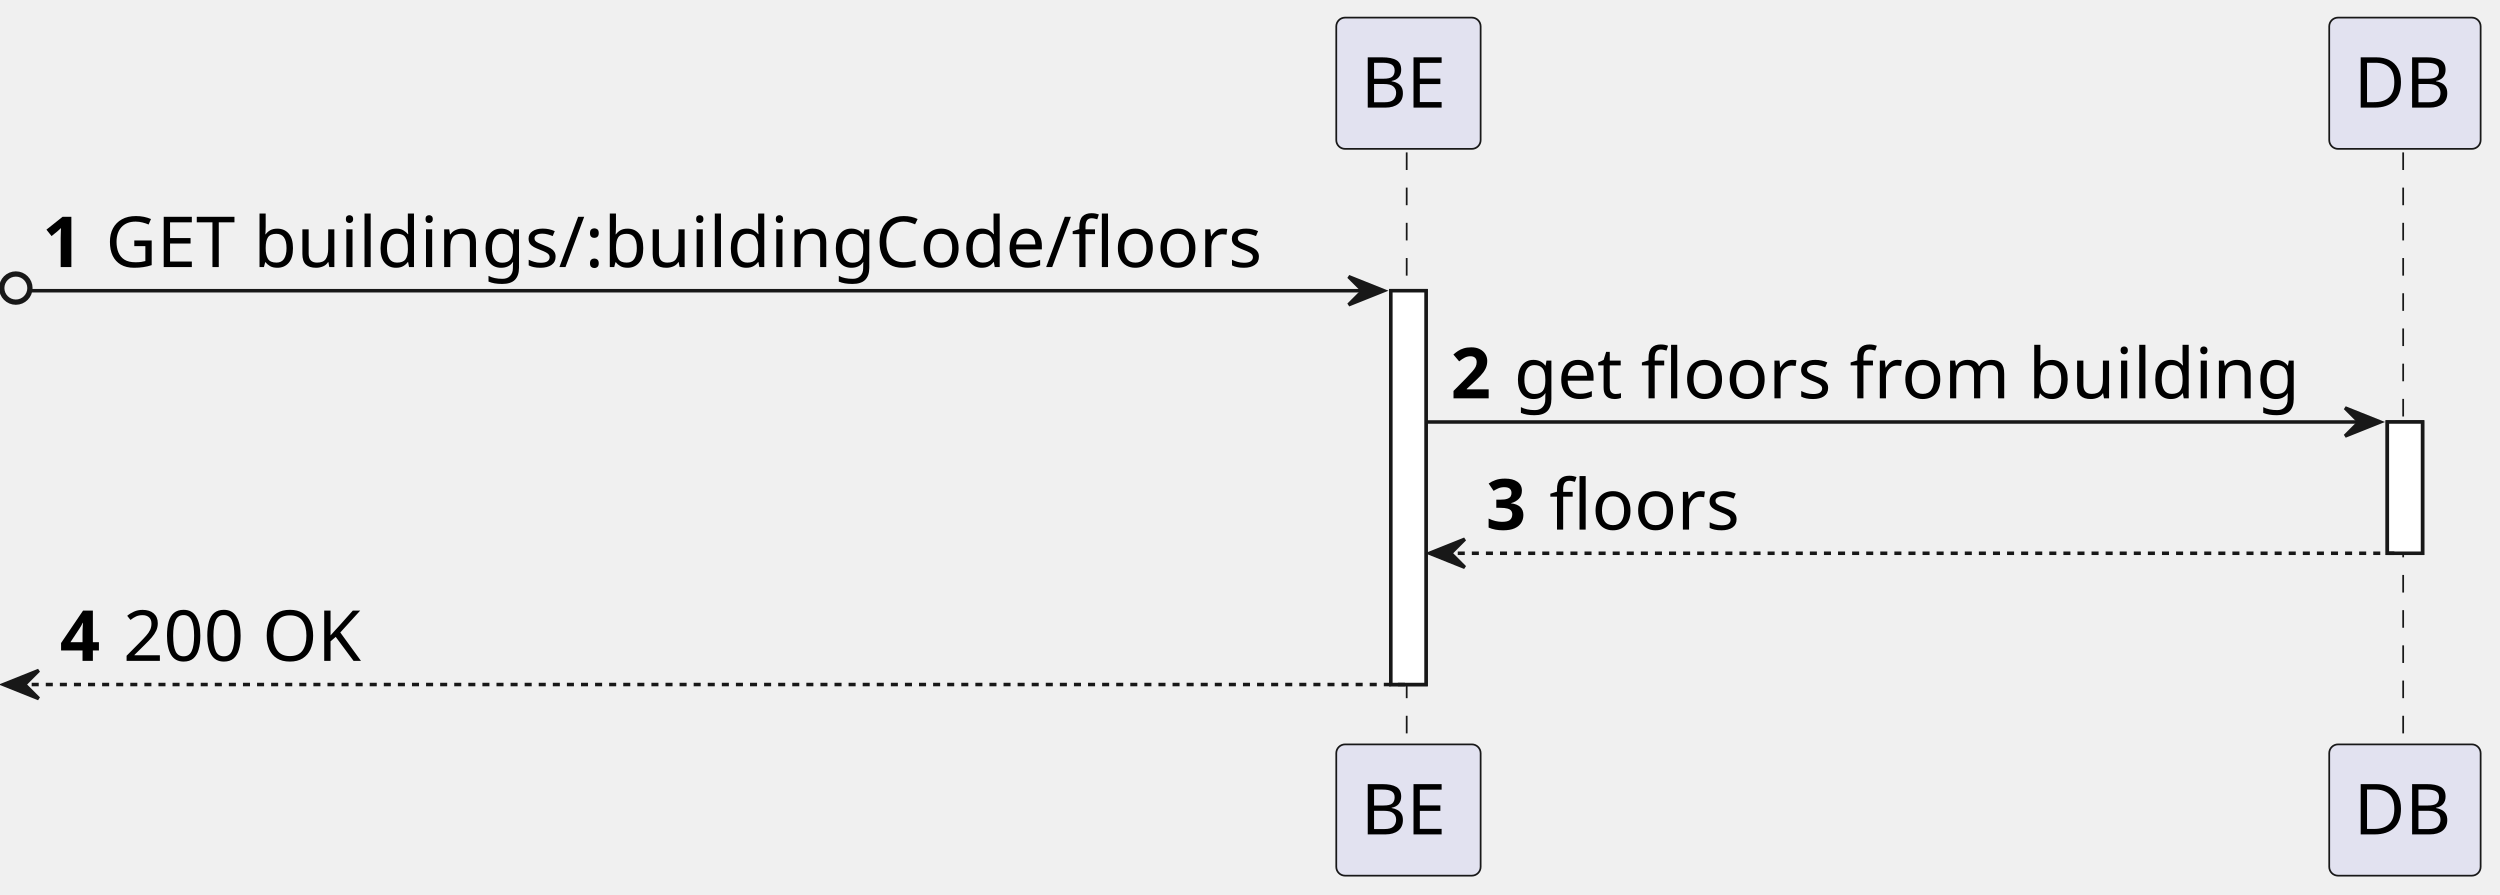
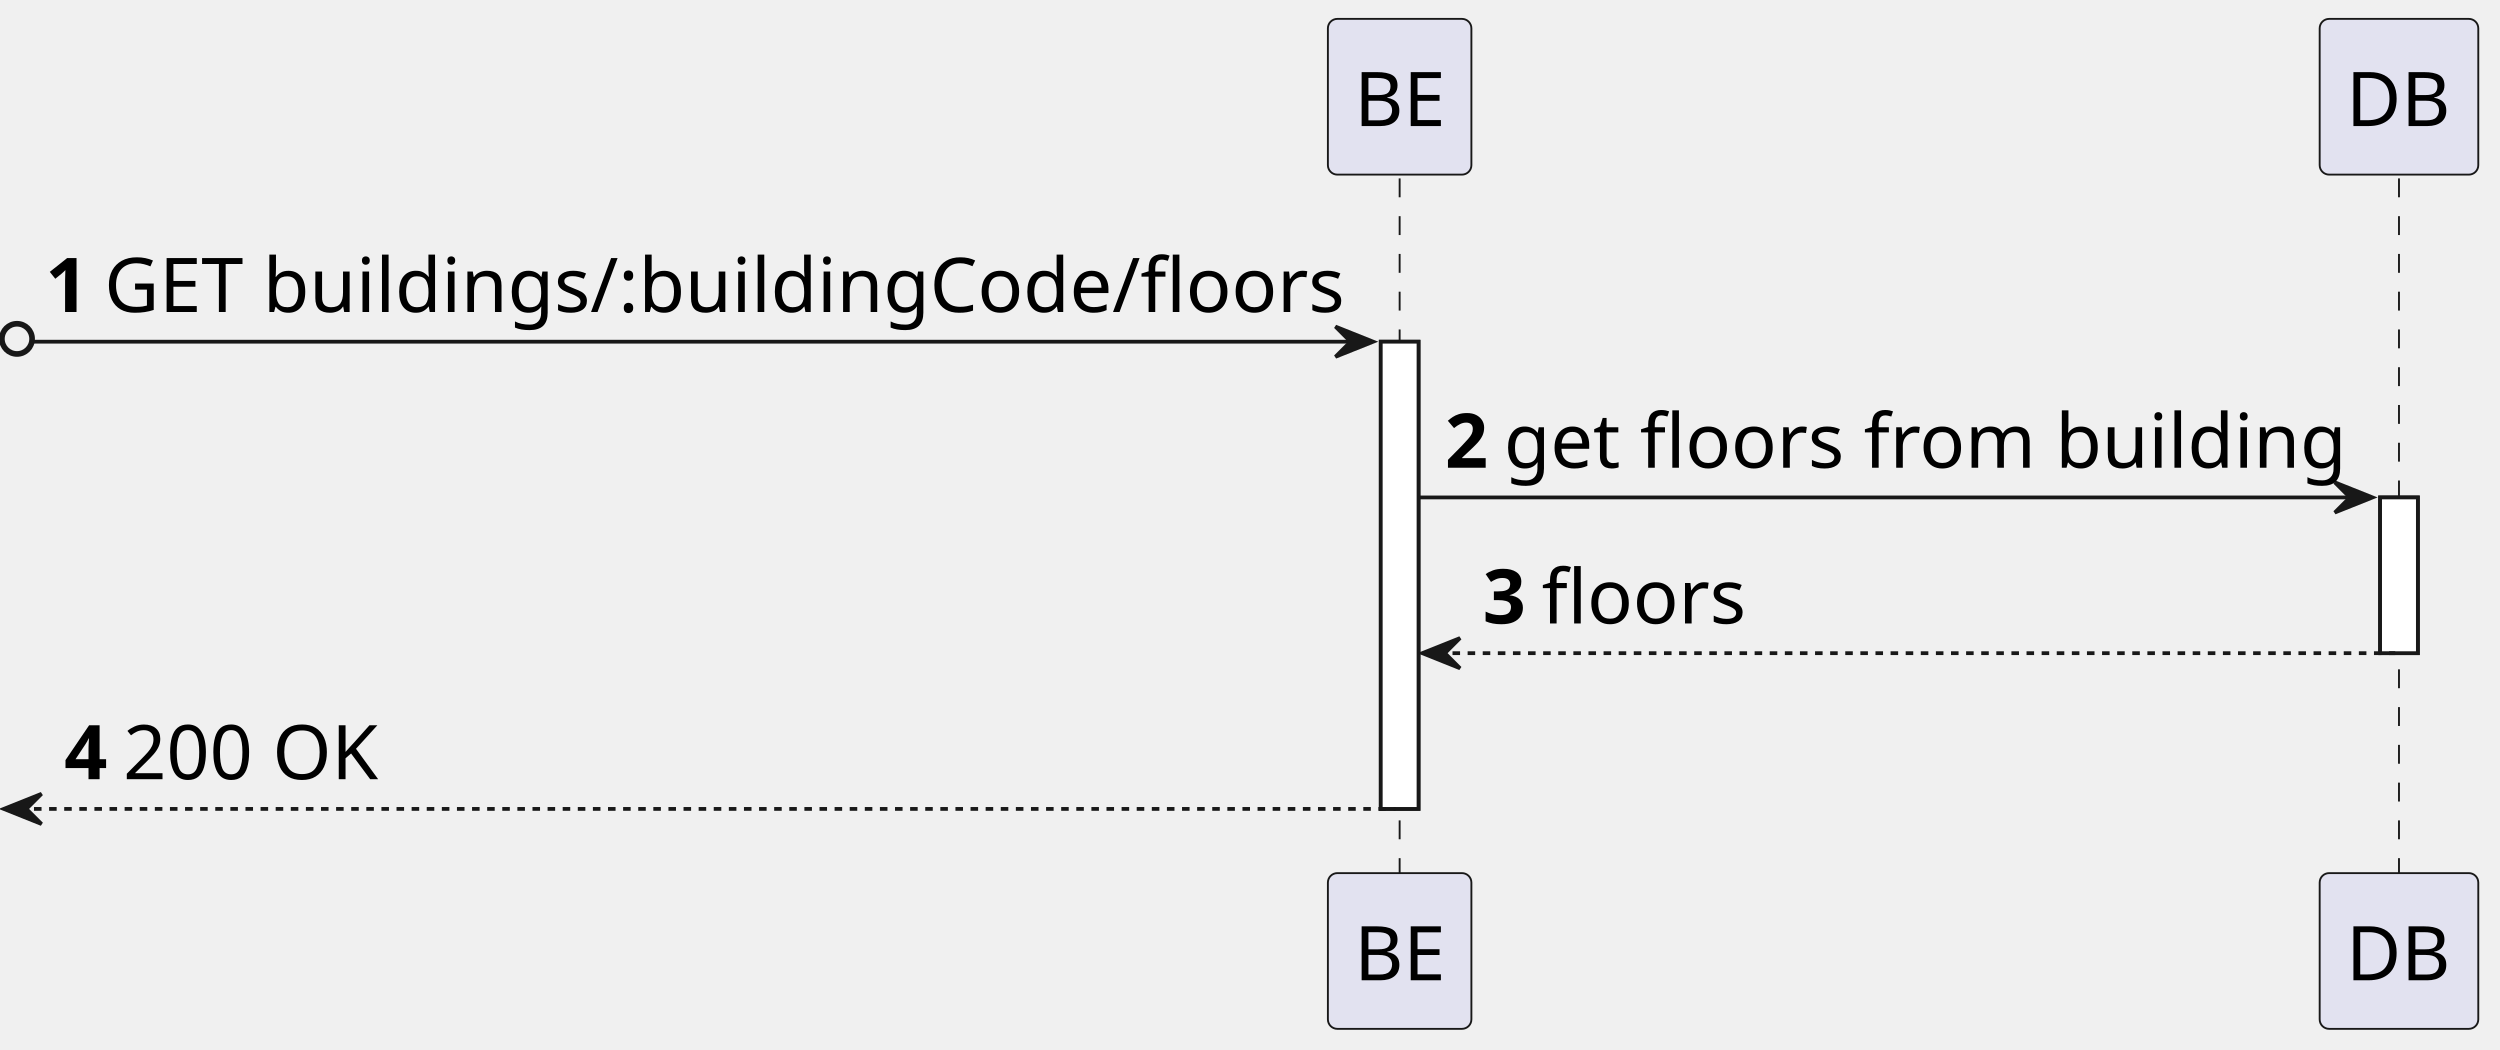
- <svg xmlns="http://www.w3.org/2000/svg" contentStyleType="text/css" height="254px" preserveAspectRatio="none" style="width:710px;height:254px;background:#FFFFFF;" version="1.1" viewBox="0 0 710 254" width="710px" zoomAndPan="magnify">
+ <svg xmlns="http://www.w3.org/2000/svg" contentStyleType="text/css" height="278px" preserveAspectRatio="none" style="width:662px;height:278px;background:#FFFFFF;" version="1.1" viewBox="0 0 662 278" width="662px" zoomAndPan="magnify">
  <defs />
  <g>
-     <rect fill="#FFFFFF" height="111.844" style="stroke:#181818;stroke-width:1.0;" width="10" x="395" y="82.562" />
-     <rect fill="#FFFFFF" height="37.281" style="stroke:#181818;stroke-width:1.0;" width="10" x="678" y="119.844" />
-     <line style="stroke:#181818;stroke-width:0.5;stroke-dasharray:5.0,5.0;" x1="399.5" x2="399.5" y1="43.281" y2="212.406" />
-     <line style="stroke:#181818;stroke-width:0.5;stroke-dasharray:5.0,5.0;" x1="682.5" x2="682.5" y1="43.281" y2="212.406" />
-     <rect fill="#E2E2F0" height="37.281" rx="2.5" ry="2.5" style="stroke:#181818;stroke-width:0.5;" width="41" x="379.5" y="5" />
-     <text fill="#000000" font-family="sans-serif" font-size="20" lengthAdjust="spacing" textLength="27" x="386.5" y="30.564">BE</text>
-     <rect fill="#E2E2F0" height="37.281" rx="2.5" ry="2.5" style="stroke:#181818;stroke-width:0.5;" width="41" x="379.5" y="211.406" />
-     <text fill="#000000" font-family="sans-serif" font-size="20" lengthAdjust="spacing" textLength="27" x="386.5" y="236.971">BE</text>
-     <rect fill="#E2E2F0" height="37.281" rx="2.5" ry="2.5" style="stroke:#181818;stroke-width:0.5;" width="43" x="661.5" y="5" />
-     <text fill="#000000" font-family="sans-serif" font-size="20" lengthAdjust="spacing" textLength="29" x="668.5" y="30.564">DB</text>
-     <rect fill="#E2E2F0" height="37.281" rx="2.5" ry="2.5" style="stroke:#181818;stroke-width:0.5;" width="43" x="661.5" y="211.406" />
-     <text fill="#000000" font-family="sans-serif" font-size="20" lengthAdjust="spacing" textLength="29" x="668.5" y="236.971">DB</text>
-     <rect fill="#FFFFFF" height="111.844" style="stroke:#181818;stroke-width:1.0;" width="10" x="395" y="82.562" />
-     <rect fill="#FFFFFF" height="37.281" style="stroke:#181818;stroke-width:1.0;" width="10" x="678" y="119.844" />
-     <ellipse cx="4.5" cy="81.812" fill="none" rx="4" ry="4" style="stroke:#181818;stroke-width:1.5;" />
-     <polygon fill="#181818" points="383,78.562,393,82.562,383,86.562,387,82.562" style="stroke:#181818;stroke-width:1.0;" />
-     <line style="stroke:#181818;stroke-width:1.0;" x1="9" x2="389" y1="82.562" y2="82.562" />
-     <text fill="#000000" font-family="sans-serif" font-size="20" font-weight="bold" lengthAdjust="spacing" textLength="14" x="12" y="75.846">1</text>
-     <text fill="#000000" font-family="sans-serif" font-size="20" lengthAdjust="spacing" textLength="350" x="30" y="75.846">GET buildings/:buildingCode/floors</text>
-     <polygon fill="#181818" points="666,115.844,676,119.844,666,123.844,670,119.844" style="stroke:#181818;stroke-width:1.0;" />
-     <line style="stroke:#181818;stroke-width:1.0;" x1="405" x2="672" y1="119.844" y2="119.844" />
-     <text fill="#000000" font-family="sans-serif" font-size="20" font-weight="bold" lengthAdjust="spacing" textLength="14" x="412" y="113.127">2</text>
-     <text fill="#000000" font-family="sans-serif" font-size="20" lengthAdjust="spacing" textLength="236" x="430" y="113.127">get floors from building</text>
-     <polygon fill="#181818" points="416,153.125,406,157.125,416,161.125,412,157.125" style="stroke:#181818;stroke-width:1.0;" />
-     <line style="stroke:#181818;stroke-width:1.0;stroke-dasharray:2.0,2.0;" x1="410" x2="682" y1="157.125" y2="157.125" />
-     <text fill="#000000" font-family="sans-serif" font-size="20" font-weight="bold" lengthAdjust="spacing" textLength="14" x="422" y="150.408">3</text>
-     <text fill="#000000" font-family="sans-serif" font-size="20" lengthAdjust="spacing" textLength="55" x="440" y="150.408">floors</text>
-     <polygon fill="#181818" points="11,190.406,1,194.406,11,198.406,7,194.406" style="stroke:#181818;stroke-width:1.0;" />
-     <line style="stroke:#181818;stroke-width:1.0;stroke-dasharray:2.0,2.0;" x1="5" x2="399" y1="194.406" y2="194.406" />
-     <text fill="#000000" font-family="sans-serif" font-size="20" font-weight="bold" lengthAdjust="spacing" textLength="14" x="17" y="187.69">4</text>
-     <text fill="#000000" font-family="sans-serif" font-size="20" lengthAdjust="spacing" textLength="74" x="35" y="187.69">200 OK</text>
+     <rect fill="#FFFFFF" height="123.72" style="stroke:#181818;stroke-width:1.0;" width="10" x="365.625" y="90.48" />
+     <rect fill="#FFFFFF" height="41.24" style="stroke:#181818;stroke-width:1.0;" width="10" x="630.25" y="131.72" />
+     <line style="stroke:#181818;stroke-width:0.5;stroke-dasharray:5.0,5.0;" x1="370.625" x2="370.625" y1="47.24" y2="232.2" />
+     <line style="stroke:#181818;stroke-width:0.5;stroke-dasharray:5.0,5.0;" x1="635.25" x2="635.25" y1="47.24" y2="232.2" />
+     <rect fill="#E2E2F0" height="41.24" rx="2.5" ry="2.5" style="stroke:#181818;stroke-width:0.5;" width="38" x="351.625" y="5" />
+     <text fill="#000000" font-family="sans-serif" font-size="20" lengthAdjust="spacing" textLength="24" x="358.625" y="33.38">BE</text>
+     <rect fill="#E2E2F0" height="41.24" rx="2.5" ry="2.5" style="stroke:#181818;stroke-width:0.5;" width="38" x="351.625" y="231.2" />
+     <text fill="#000000" font-family="sans-serif" font-size="20" lengthAdjust="spacing" textLength="24" x="358.625" y="259.58">BE</text>
+     <rect fill="#E2E2F0" height="41.24" rx="2.5" ry="2.5" style="stroke:#181818;stroke-width:0.5;" width="42" x="614.25" y="5" />
+     <text fill="#000000" font-family="sans-serif" font-size="20" lengthAdjust="spacing" textLength="28" x="621.25" y="33.38">DB</text>
+     <rect fill="#E2E2F0" height="41.24" rx="2.5" ry="2.5" style="stroke:#181818;stroke-width:0.5;" width="42" x="614.25" y="231.2" />
+     <text fill="#000000" font-family="sans-serif" font-size="20" lengthAdjust="spacing" textLength="28" x="621.25" y="259.58">DB</text>
+     <rect fill="#FFFFFF" height="123.72" style="stroke:#181818;stroke-width:1.0;" width="10" x="365.625" y="90.48" />
+     <rect fill="#FFFFFF" height="41.24" style="stroke:#181818;stroke-width:1.0;" width="10" x="630.25" y="131.72" />
+     <ellipse cx="4.5" cy="89.73" fill="none" rx="4" ry="4" style="stroke:#181818;stroke-width:1.5;" />
+     <polygon fill="#181818" points="353.625,86.48,363.625,90.48,353.625,94.48,357.625,90.48" style="stroke:#181818;stroke-width:1.0;" />
+     <line style="stroke:#181818;stroke-width:1.0;" x1="9" x2="359.625" y1="90.48" y2="90.48" />
+     <text fill="#000000" font-family="sans-serif" font-size="20" font-weight="bold" lengthAdjust="spacing" textLength="11.625" x="12" y="82.62">1</text>
+     <text fill="#000000" font-family="sans-serif" font-size="20" lengthAdjust="spacing" textLength="323" x="27.625" y="82.62">GET buildings/:buildingCode/floors</text>
+     <polygon fill="#181818" points="618.25,127.72,628.25,131.72,618.25,135.72,622.25,131.72" style="stroke:#181818;stroke-width:1.0;" />
+     <line style="stroke:#181818;stroke-width:1.0;" x1="375.625" x2="624.25" y1="131.72" y2="131.72" />
+     <text fill="#000000" font-family="sans-serif" font-size="20" font-weight="bold" lengthAdjust="spacing" textLength="11.625" x="382.625" y="123.86">2</text>
+     <text fill="#000000" font-family="sans-serif" font-size="20" lengthAdjust="spacing" textLength="220" x="398.25" y="123.86">get floors from building</text>
+     <polygon fill="#181818" points="386.625,168.96,376.625,172.96,386.625,176.96,382.625,172.96" style="stroke:#181818;stroke-width:1.0;" />
+     <line style="stroke:#181818;stroke-width:1.0;stroke-dasharray:2.0,2.0;" x1="380.625" x2="634.25" y1="172.96" y2="172.96" />
+     <text fill="#000000" font-family="sans-serif" font-size="20" font-weight="bold" lengthAdjust="spacing" textLength="11.625" x="392.625" y="165.1">3</text>
+     <text fill="#000000" font-family="sans-serif" font-size="20" lengthAdjust="spacing" textLength="54" x="408.25" y="165.1">floors</text>
+     <polygon fill="#181818" points="11,210.2,1,214.2,11,218.2,7,214.2" style="stroke:#181818;stroke-width:1.0;" />
+     <line style="stroke:#181818;stroke-width:1.0;stroke-dasharray:2.0,2.0;" x1="5" x2="369.625" y1="214.2" y2="214.2" />
+     <text fill="#000000" font-family="sans-serif" font-size="20" font-weight="bold" lengthAdjust="spacing" textLength="11.625" x="17" y="206.34">4</text>
+     <text fill="#000000" font-family="sans-serif" font-size="20" lengthAdjust="spacing" textLength="66" x="32.625" y="206.34">200 OK</text>
  </g>
</svg>
